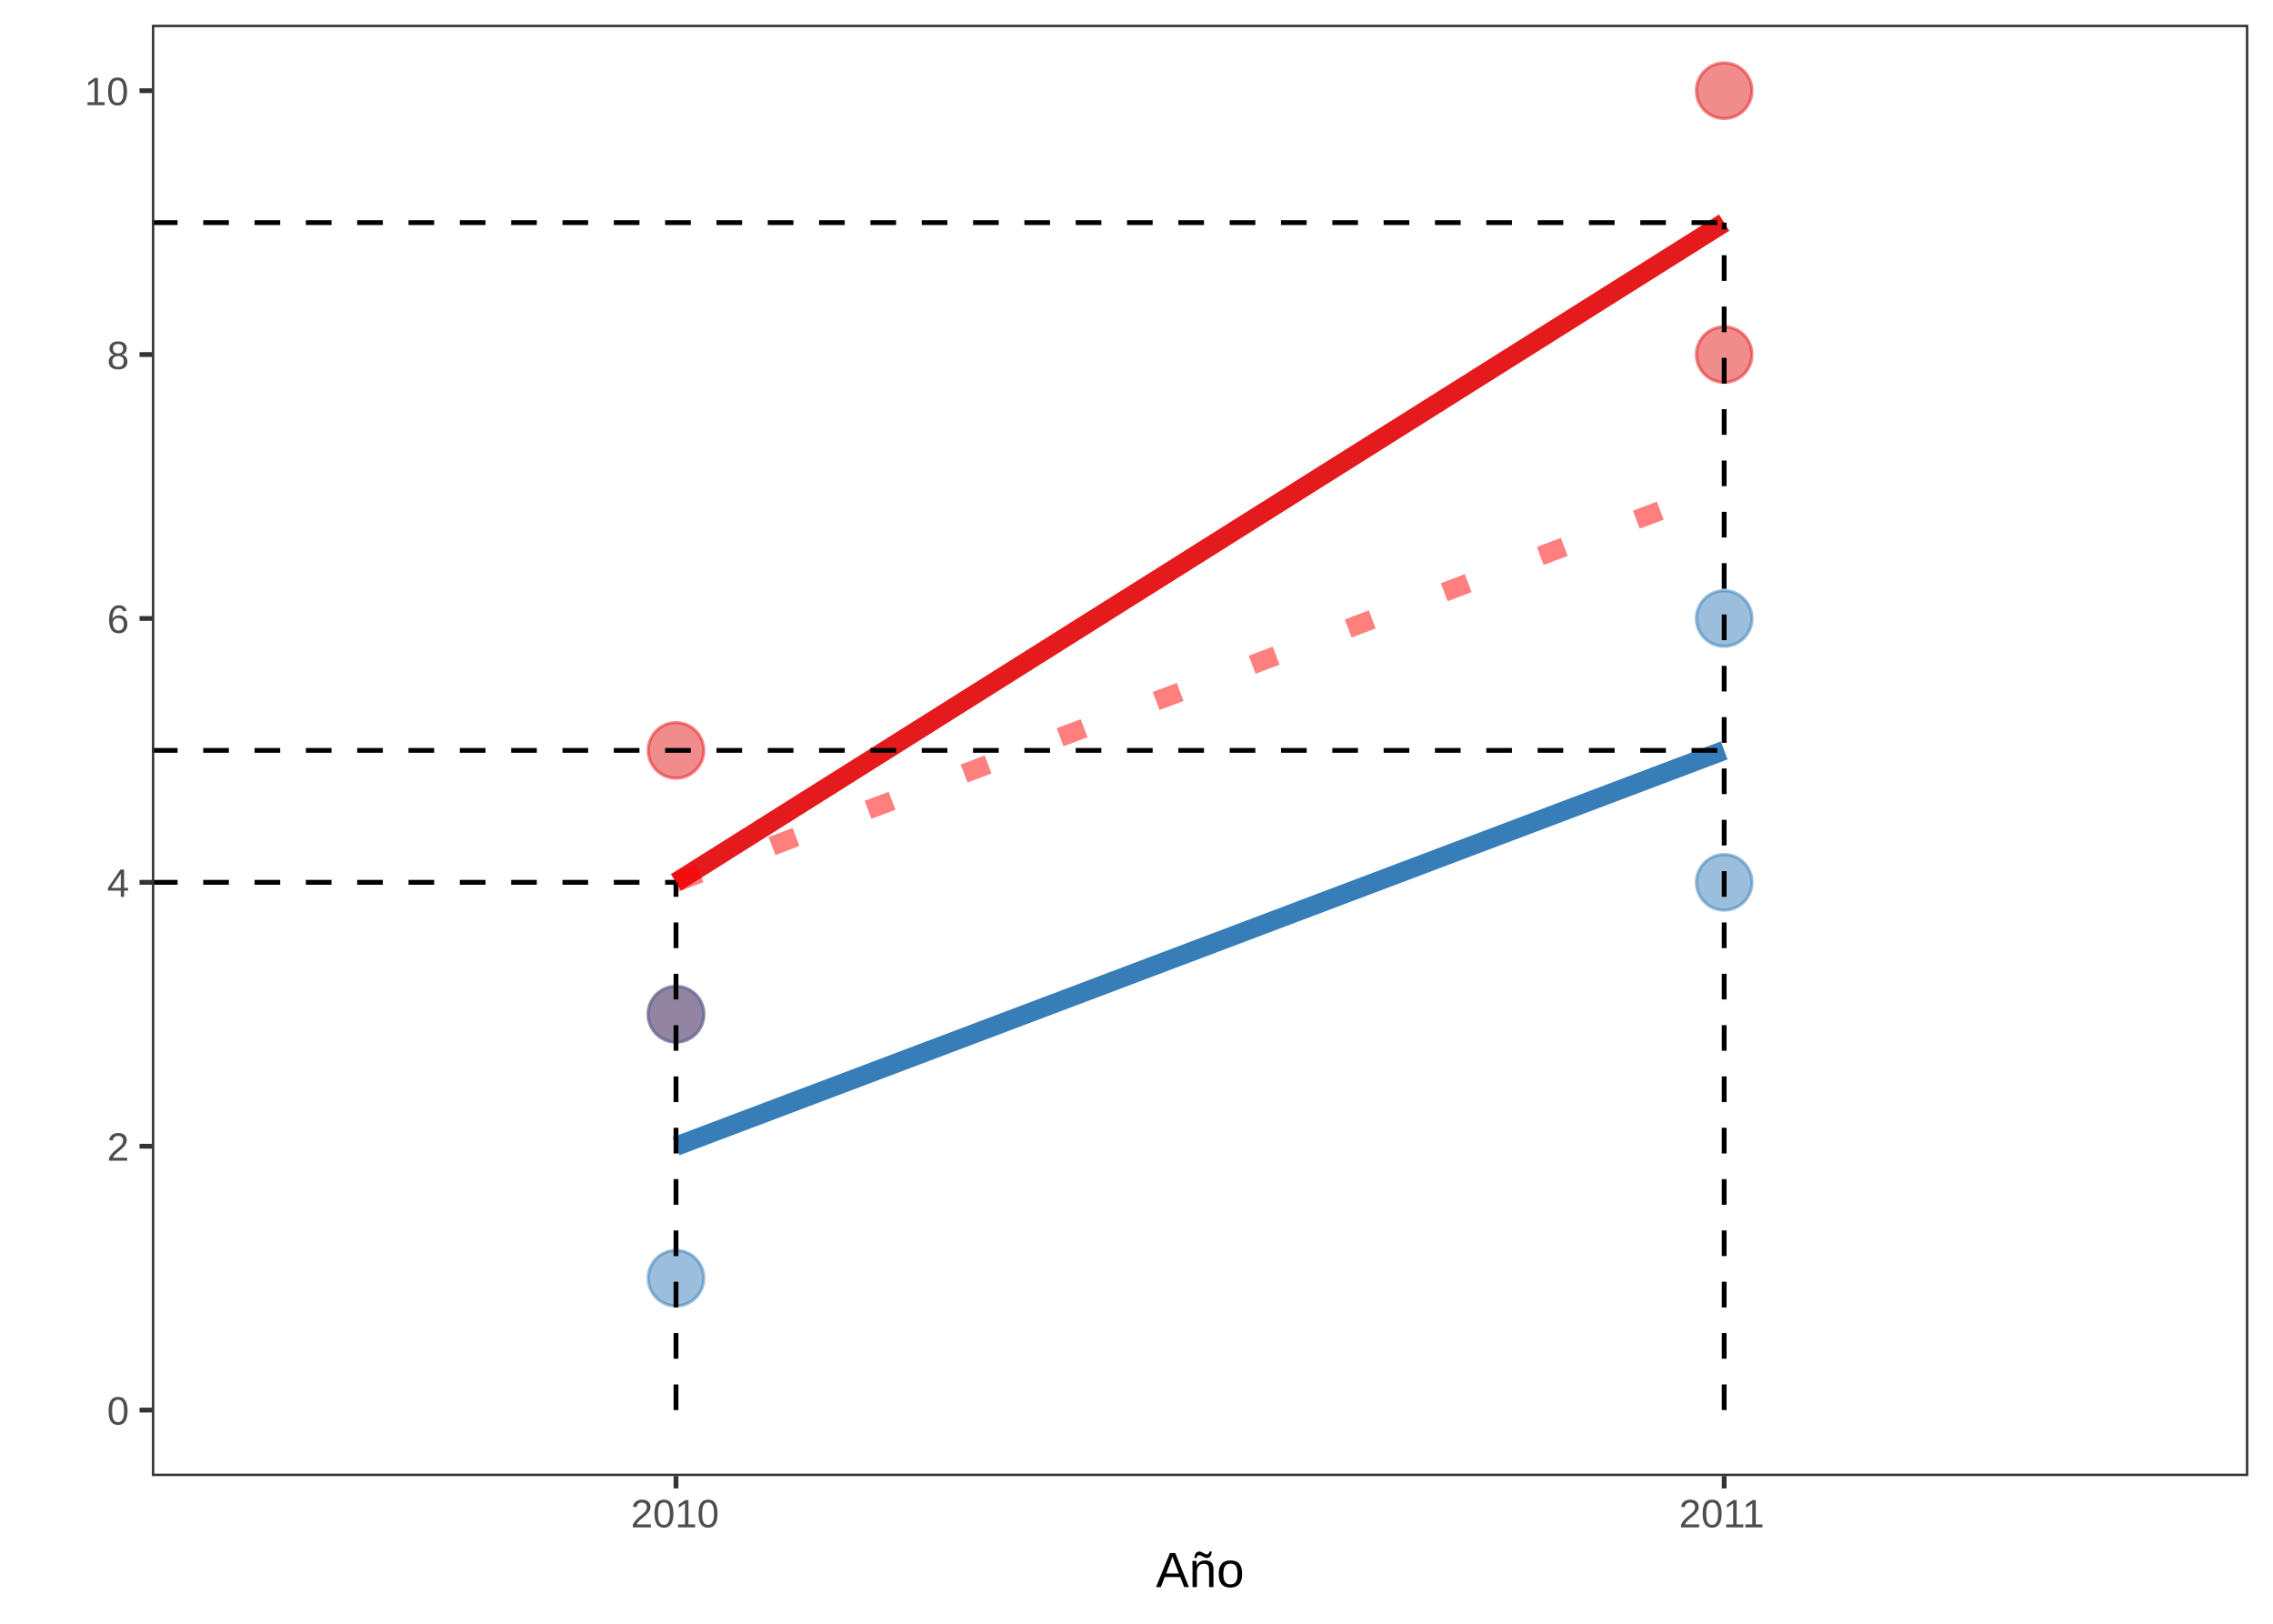
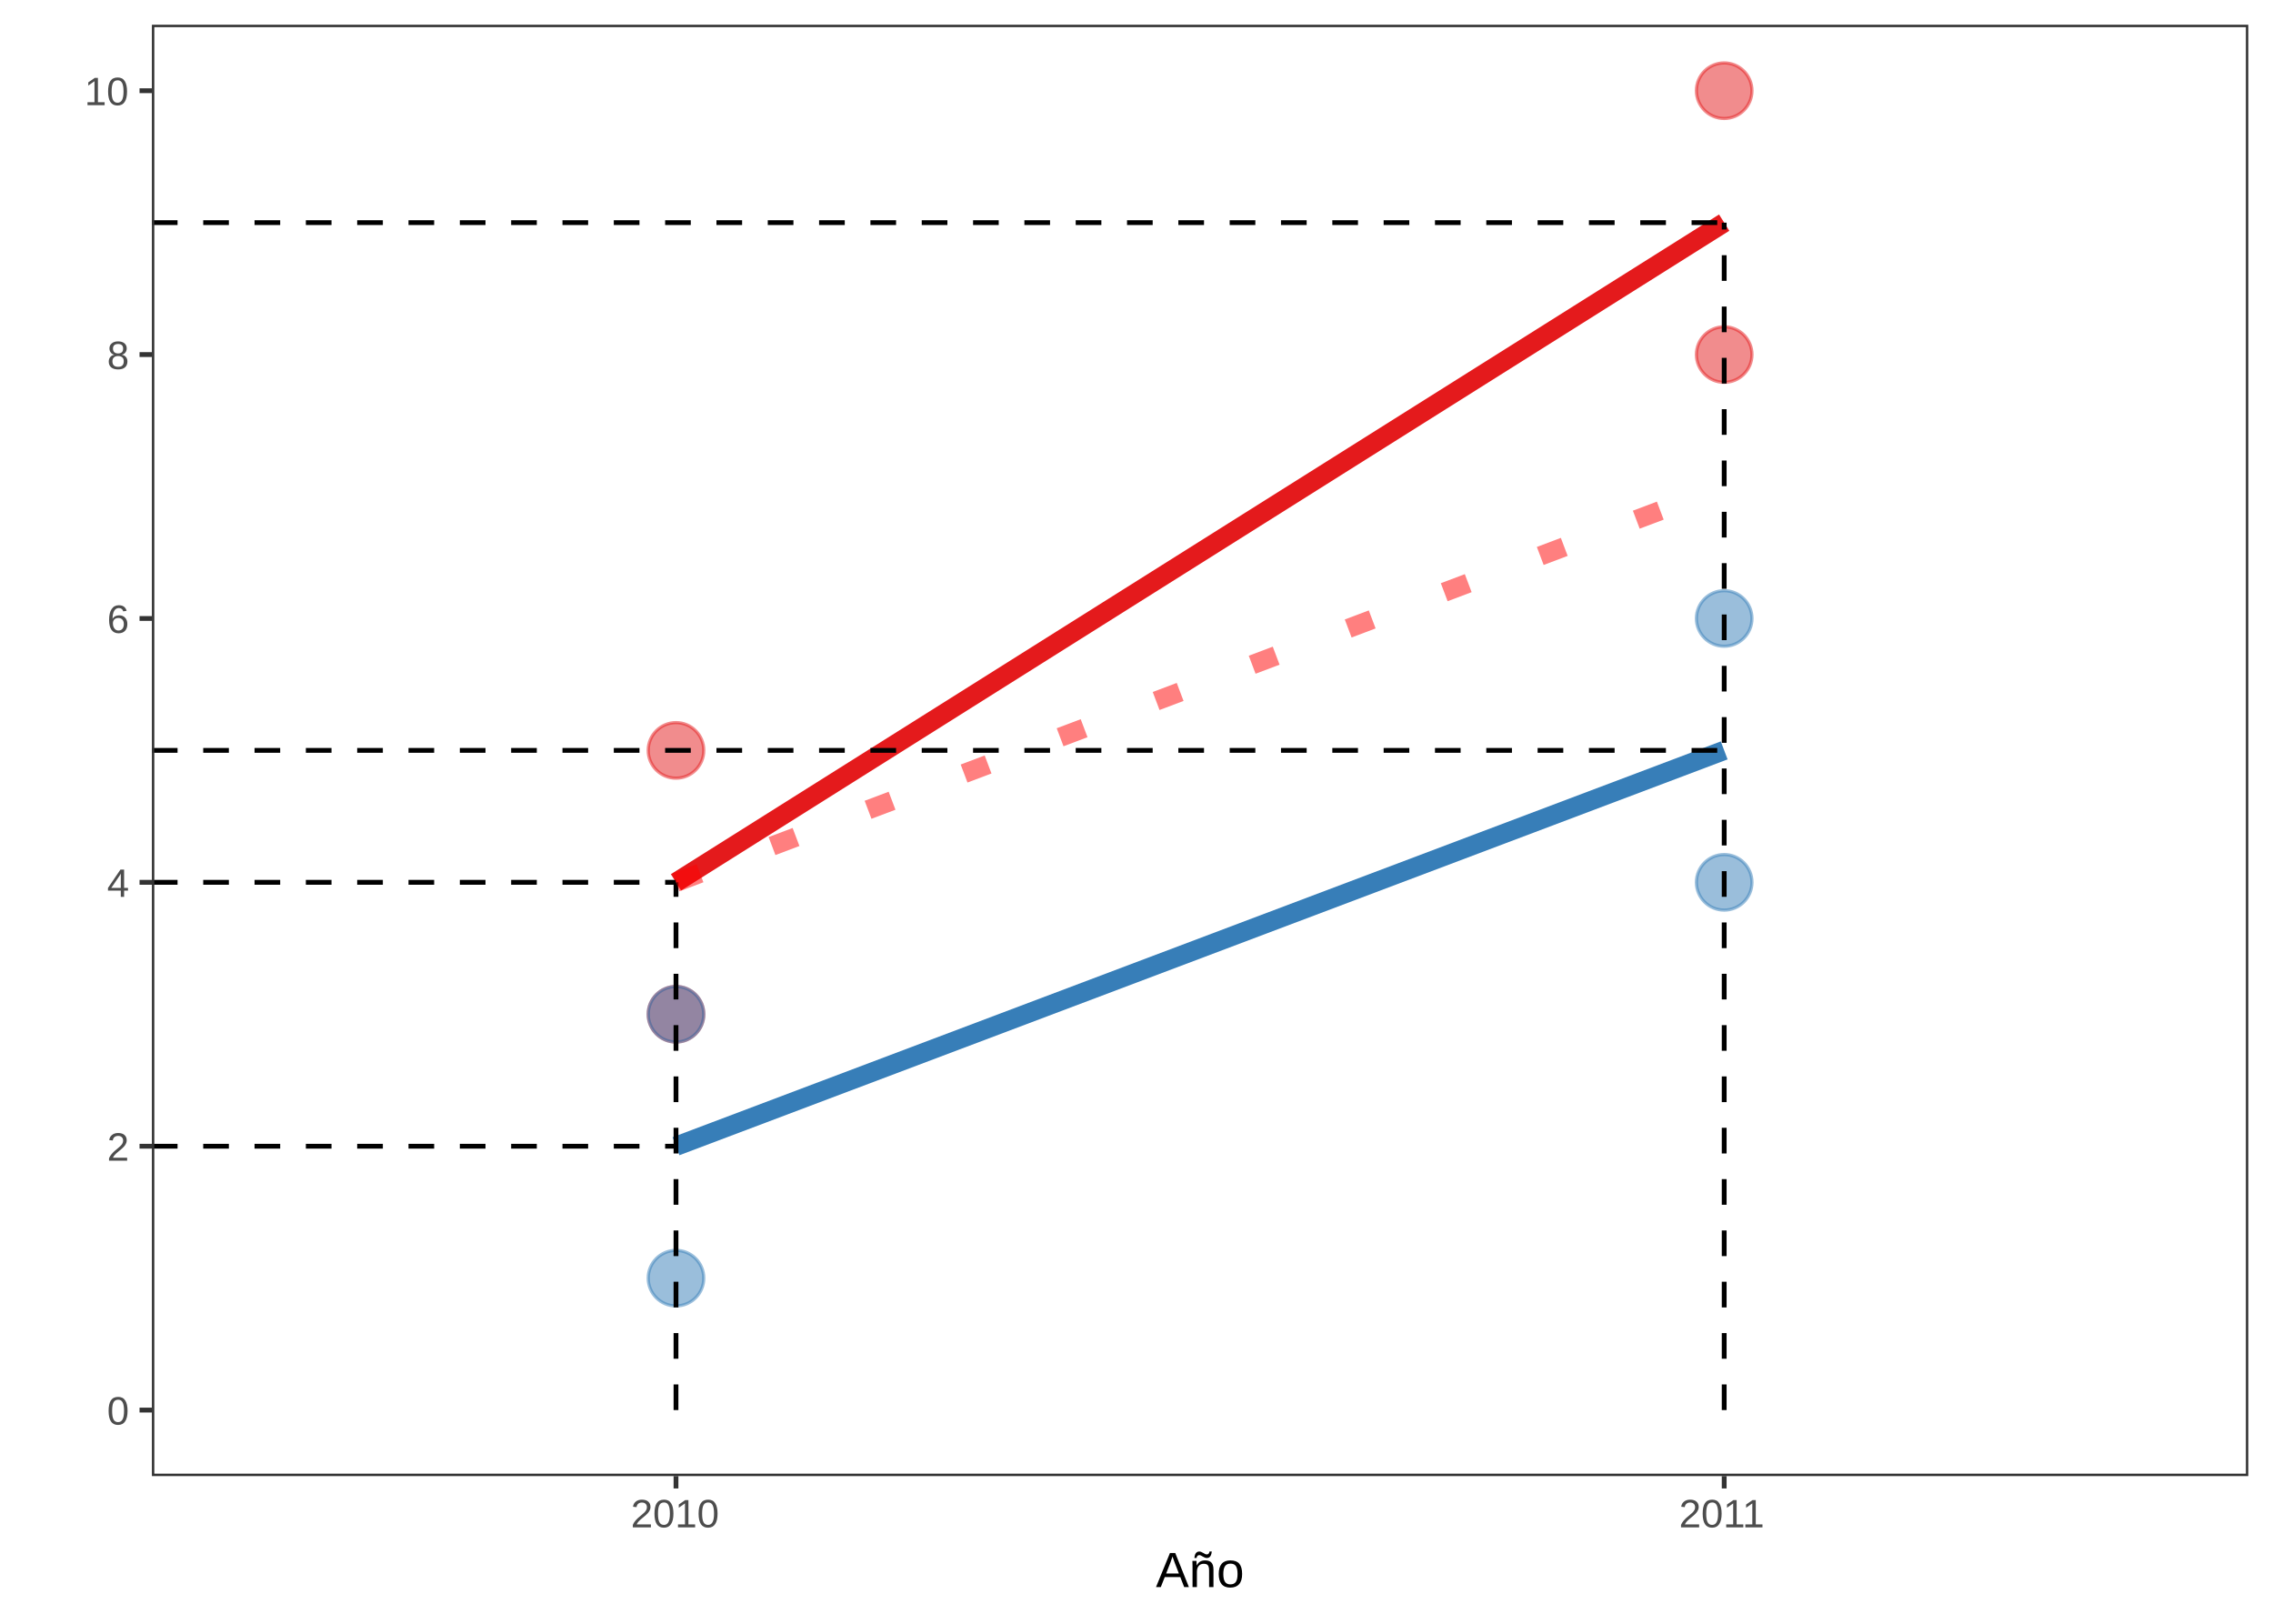
<svg xmlns="http://www.w3.org/2000/svg" viewBox="0 0 504.00 360.00">
  <defs>
    <style type="text/css">
    line, polyline, path, rect, circle {
      fill: none;
      stroke: #000000;
      stroke-linecap: round;
      stroke-linejoin: round;
      stroke-miterlimit: 10.00;
    }
  </style>
  </defs>
  <rect width="100%" height="100%" style="stroke: none; fill: #FFFFFF;" />
  <rect x="0.00" y="0.00" width="504.00" height="360.00" style="stroke-width: 1.07; stroke: #FFFFFF; fill: #FFFFFF;" />
  <defs>
    <clipPath id="cpMzMuNjc2NHw0OTguNTIxfDMyNy4yNTd8NS40Nzk0NQ==">
      <rect x="33.68" y="5.48" width="464.84" height="321.78" />
    </clipPath>
  </defs>
  <rect x="33.68" y="5.48" width="464.84" height="321.78" style="stroke-width: 1.07; stroke: none; fill: #FFFFFF;" clip-path="url(#cpMzMuNjc2NHw0OTguNTIxfDMyNy4yNTd8NS40Nzk0NQ==)" />
  <polyline points="149.89,254.13 382.31,166.37 " style="stroke-width: 4.27; stroke: #377EB8; stroke-linecap: butt;" clip-path="url(#cpMzMuNjc2NHw0OTguNTIxfDMyNy4yNTd8NS40Nzk0NQ==)" />
  <polyline points="149.89,195.62 382.31,49.36 " style="stroke-width: 4.27; stroke: #E41A1C; stroke-linecap: butt;" clip-path="url(#cpMzMuNjc2NHw0OTguNTIxfDMyNy4yNTd8NS40Nzk0NQ==)" />
  <circle cx="149.89" cy="283.38" r="4.62pt" style="stroke-width: 0.71; stroke: #377EB8; stroke-opacity: 0.50; fill: #377EB8; fill-opacity: 0.50;" clip-path="url(#cpMzMuNjc2NHw0OTguNTIxfDMyNy4yNTd8NS40Nzk0NQ==)" />
  <circle cx="149.89" cy="224.87" r="4.62pt" style="stroke-width: 0.71; stroke: #E41A1C; stroke-opacity: 0.50; fill: #E41A1C; fill-opacity: 0.50;" clip-path="url(#cpMzMuNjc2NHw0OTguNTIxfDMyNy4yNTd8NS40Nzk0NQ==)" />
  <circle cx="382.31" cy="195.62" r="4.62pt" style="stroke-width: 0.71; stroke: #377EB8; stroke-opacity: 0.50; fill: #377EB8; fill-opacity: 0.50;" clip-path="url(#cpMzMuNjc2NHw0OTguNTIxfDMyNy4yNTd8NS40Nzk0NQ==)" />
  <circle cx="382.31" cy="78.61" r="4.62pt" style="stroke-width: 0.71; stroke: #E41A1C; stroke-opacity: 0.50; fill: #E41A1C; fill-opacity: 0.50;" clip-path="url(#cpMzMuNjc2NHw0OTguNTIxfDMyNy4yNTd8NS40Nzk0NQ==)" />
  <circle cx="149.89" cy="224.87" r="4.62pt" style="stroke-width: 0.71; stroke: #377EB8; stroke-opacity: 0.50; fill: #377EB8; fill-opacity: 0.50;" clip-path="url(#cpMzMuNjc2NHw0OTguNTIxfDMyNy4yNTd8NS40Nzk0NQ==)" />
  <circle cx="149.89" cy="166.37" r="4.62pt" style="stroke-width: 0.71; stroke: #E41A1C; stroke-opacity: 0.50; fill: #E41A1C; fill-opacity: 0.50;" clip-path="url(#cpMzMuNjc2NHw0OTguNTIxfDMyNy4yNTd8NS40Nzk0NQ==)" />
  <circle cx="382.31" cy="137.12" r="4.62pt" style="stroke-width: 0.71; stroke: #377EB8; stroke-opacity: 0.50; fill: #377EB8; fill-opacity: 0.50;" clip-path="url(#cpMzMuNjc2NHw0OTguNTIxfDMyNy4yNTd8NS40Nzk0NQ==)" />
  <circle cx="382.31" cy="20.11" r="4.62pt" style="stroke-width: 0.71; stroke: #E41A1C; stroke-opacity: 0.50; fill: #E41A1C; fill-opacity: 0.50;" clip-path="url(#cpMzMuNjc2NHw0OTguNTIxfDMyNy4yNTd8NS40Nzk0NQ==)" />
  <line x1="149.89" y1="312.63" x2="149.89" y2="195.62" style="stroke-width: 1.07; stroke-dasharray: 5.69,5.69; stroke-linecap: butt;" clip-path="url(#cpMzMuNjc2NHw0OTguNTIxfDMyNy4yNTd8NS40Nzk0NQ==)" />
  <line x1="382.31" y1="312.63" x2="382.31" y2="49.36" style="stroke-width: 1.07; stroke-dasharray: 5.69,5.69; stroke-linecap: butt;" clip-path="url(#cpMzMuNjc2NHw0OTguNTIxfDMyNy4yNTd8NS40Nzk0NQ==)" />
  <line x1="33.68" y1="195.62" x2="149.89" y2="195.62" style="stroke-width: 1.07; stroke-dasharray: 5.69,5.69; stroke-linecap: butt;" clip-path="url(#cpMzMuNjc2NHw0OTguNTIxfDMyNy4yNTd8NS40Nzk0NQ==)" />
  <line x1="33.68" y1="166.37" x2="382.31" y2="166.37" style="stroke-width: 1.07; stroke-dasharray: 5.69,5.69; stroke-linecap: butt;" clip-path="url(#cpMzMuNjc2NHw0OTguNTIxfDMyNy4yNTd8NS40Nzk0NQ==)" />
  <line x1="33.68" y1="49.36" x2="382.31" y2="49.36" style="stroke-width: 1.07; stroke-dasharray: 5.69,5.69; stroke-linecap: butt;" clip-path="url(#cpMzMuNjc2NHw0OTguNTIxfDMyNy4yNTd8NS40Nzk0NQ==)" />
+   <line x1="33.68" y1="254.13" x2="149.89" y2="254.13" style="stroke-width: 1.07; stroke-dasharray: 5.69,5.69; stroke-linecap: butt;" clip-path="url(#cpMzMuNjc2NHw0OTguNTIxfDMyNy4yNTd8NS40Nzk0NQ==)" />
  <line x1="149.89" y1="195.62" x2="382.31" y2="107.86" style="stroke-width: 4.27; stroke: #FF0000; stroke-opacity: 0.50; stroke-dasharray: 5.69,17.07; stroke-linecap: butt;" clip-path="url(#cpMzMuNjc2NHw0OTguNTIxfDMyNy4yNTd8NS40Nzk0NQ==)" />
  <rect x="33.68" y="5.48" width="464.84" height="321.78" style="stroke-width: 1.07; stroke: #333333;" clip-path="url(#cpMzMuNjc2NHw0OTguNTIxfDMyNy4yNTd8NS40Nzk0NQ==)" />
  <defs>
    <clipPath id="cpMHw1MDR8MzYwfDA=">
      <rect x="0.00" y="0.00" width="504.00" height="360.00" />
    </clipPath>
  </defs>
  <g clip-path="url(#cpMHw1MDR8MzYwfDA=)">
    <text x="23.74" y="315.85" style="font-size: 8.80px; fill: #4D4D4D; font-family: Arial;" textLength="5.01px" lengthAdjust="spacingAndGlyphs">0</text>
  </g>
  <g clip-path="url(#cpMHw1MDR8MzYwfDA=)">
    <text x="23.74" y="257.34" style="font-size: 8.80px; fill: #4D4D4D; font-family: Arial;" textLength="5.01px" lengthAdjust="spacingAndGlyphs">2</text>
  </g>
  <g clip-path="url(#cpMHw1MDR8MzYwfDA=)">
    <text x="23.74" y="198.84" style="font-size: 8.80px; fill: #4D4D4D; font-family: Arial;" textLength="5.01px" lengthAdjust="spacingAndGlyphs">4</text>
  </g>
  <g clip-path="url(#cpMHw1MDR8MzYwfDA=)">
    <text x="23.74" y="140.33" style="font-size: 8.80px; fill: #4D4D4D; font-family: Arial;" textLength="5.01px" lengthAdjust="spacingAndGlyphs">6</text>
  </g>
  <g clip-path="url(#cpMHw1MDR8MzYwfDA=)">
    <text x="23.74" y="81.83" style="font-size: 8.80px; fill: #4D4D4D; font-family: Arial;" textLength="5.01px" lengthAdjust="spacingAndGlyphs">8</text>
  </g>
  <g clip-path="url(#cpMHw1MDR8MzYwfDA=)">
    <text x="18.73" y="23.32" style="font-size: 8.80px; fill: #4D4D4D; font-family: Arial;" textLength="10.01px" lengthAdjust="spacingAndGlyphs">10</text>
  </g>
  <polyline points="30.94,312.63 33.68,312.63 " style="stroke-width: 1.07; stroke: #333333; stroke-linecap: butt;" clip-path="url(#cpMHw1MDR8MzYwfDA=)" />
  <polyline points="30.94,254.13 33.68,254.13 " style="stroke-width: 1.07; stroke: #333333; stroke-linecap: butt;" clip-path="url(#cpMHw1MDR8MzYwfDA=)" />
  <polyline points="30.94,195.62 33.68,195.62 " style="stroke-width: 1.07; stroke: #333333; stroke-linecap: butt;" clip-path="url(#cpMHw1MDR8MzYwfDA=)" />
  <polyline points="30.94,137.12 33.68,137.12 " style="stroke-width: 1.07; stroke: #333333; stroke-linecap: butt;" clip-path="url(#cpMHw1MDR8MzYwfDA=)" />
  <polyline points="30.94,78.61 33.68,78.61 " style="stroke-width: 1.07; stroke: #333333; stroke-linecap: butt;" clip-path="url(#cpMHw1MDR8MzYwfDA=)" />
  <polyline points="30.94,20.11 33.68,20.11 " style="stroke-width: 1.07; stroke: #333333; stroke-linecap: butt;" clip-path="url(#cpMHw1MDR8MzYwfDA=)" />
  <polyline points="149.89,330.00 149.89,327.26 " style="stroke-width: 1.07; stroke: #333333; stroke-linecap: butt;" clip-path="url(#cpMHw1MDR8MzYwfDA=)" />
  <polyline points="382.31,330.00 382.31,327.26 " style="stroke-width: 1.07; stroke: #333333; stroke-linecap: butt;" clip-path="url(#cpMHw1MDR8MzYwfDA=)" />
  <g clip-path="url(#cpMHw1MDR8MzYwfDA=)">
    <text x="139.88" y="338.63" style="font-size: 8.80px; fill: #4D4D4D; font-family: Arial;" textLength="20.02px" lengthAdjust="spacingAndGlyphs">2010</text>
  </g>
  <g clip-path="url(#cpMHw1MDR8MzYwfDA=)">
    <text x="372.30" y="338.63" style="font-size: 8.80px; fill: #4D4D4D; font-family: Arial;" textLength="20.02px" lengthAdjust="spacingAndGlyphs">2011</text>
  </g>
  <g clip-path="url(#cpMHw1MDR8MzYwfDA=)">
    <text x="256.31" y="351.88" style="font-size: 11.00px; font-family: Arial;" textLength="19.57px" lengthAdjust="spacingAndGlyphs">Año</text>
  </g>
</svg>
